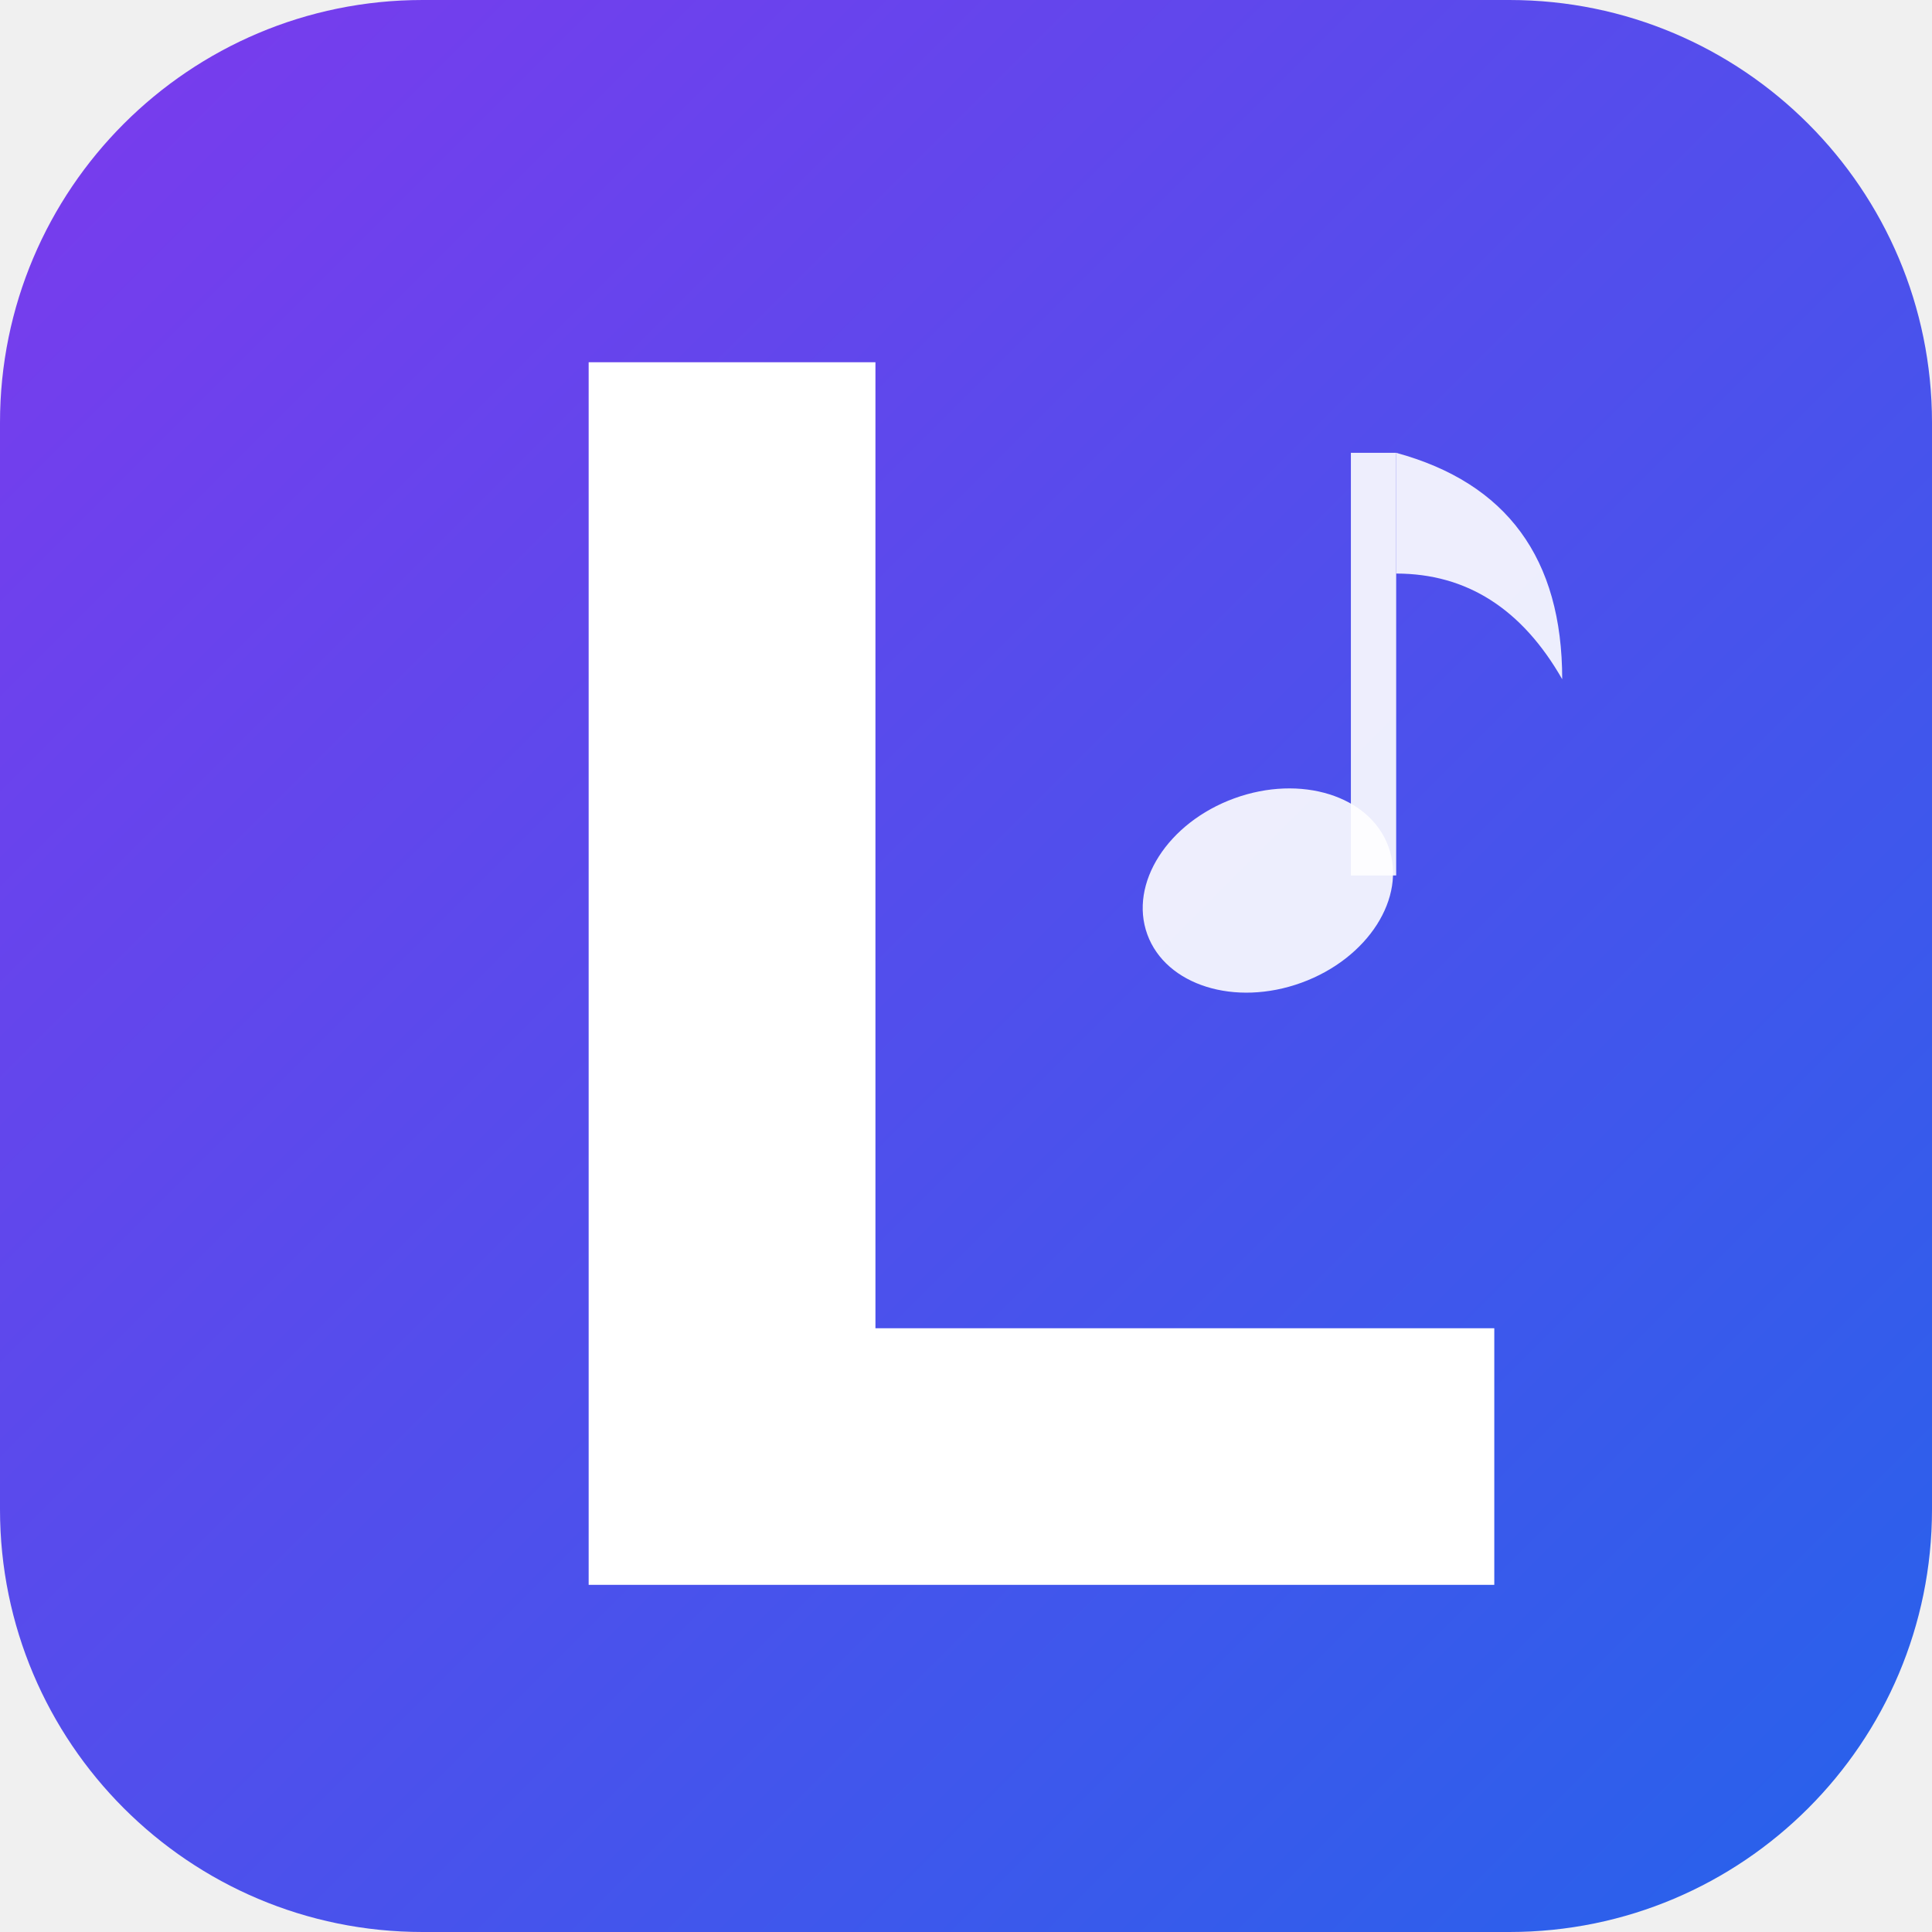
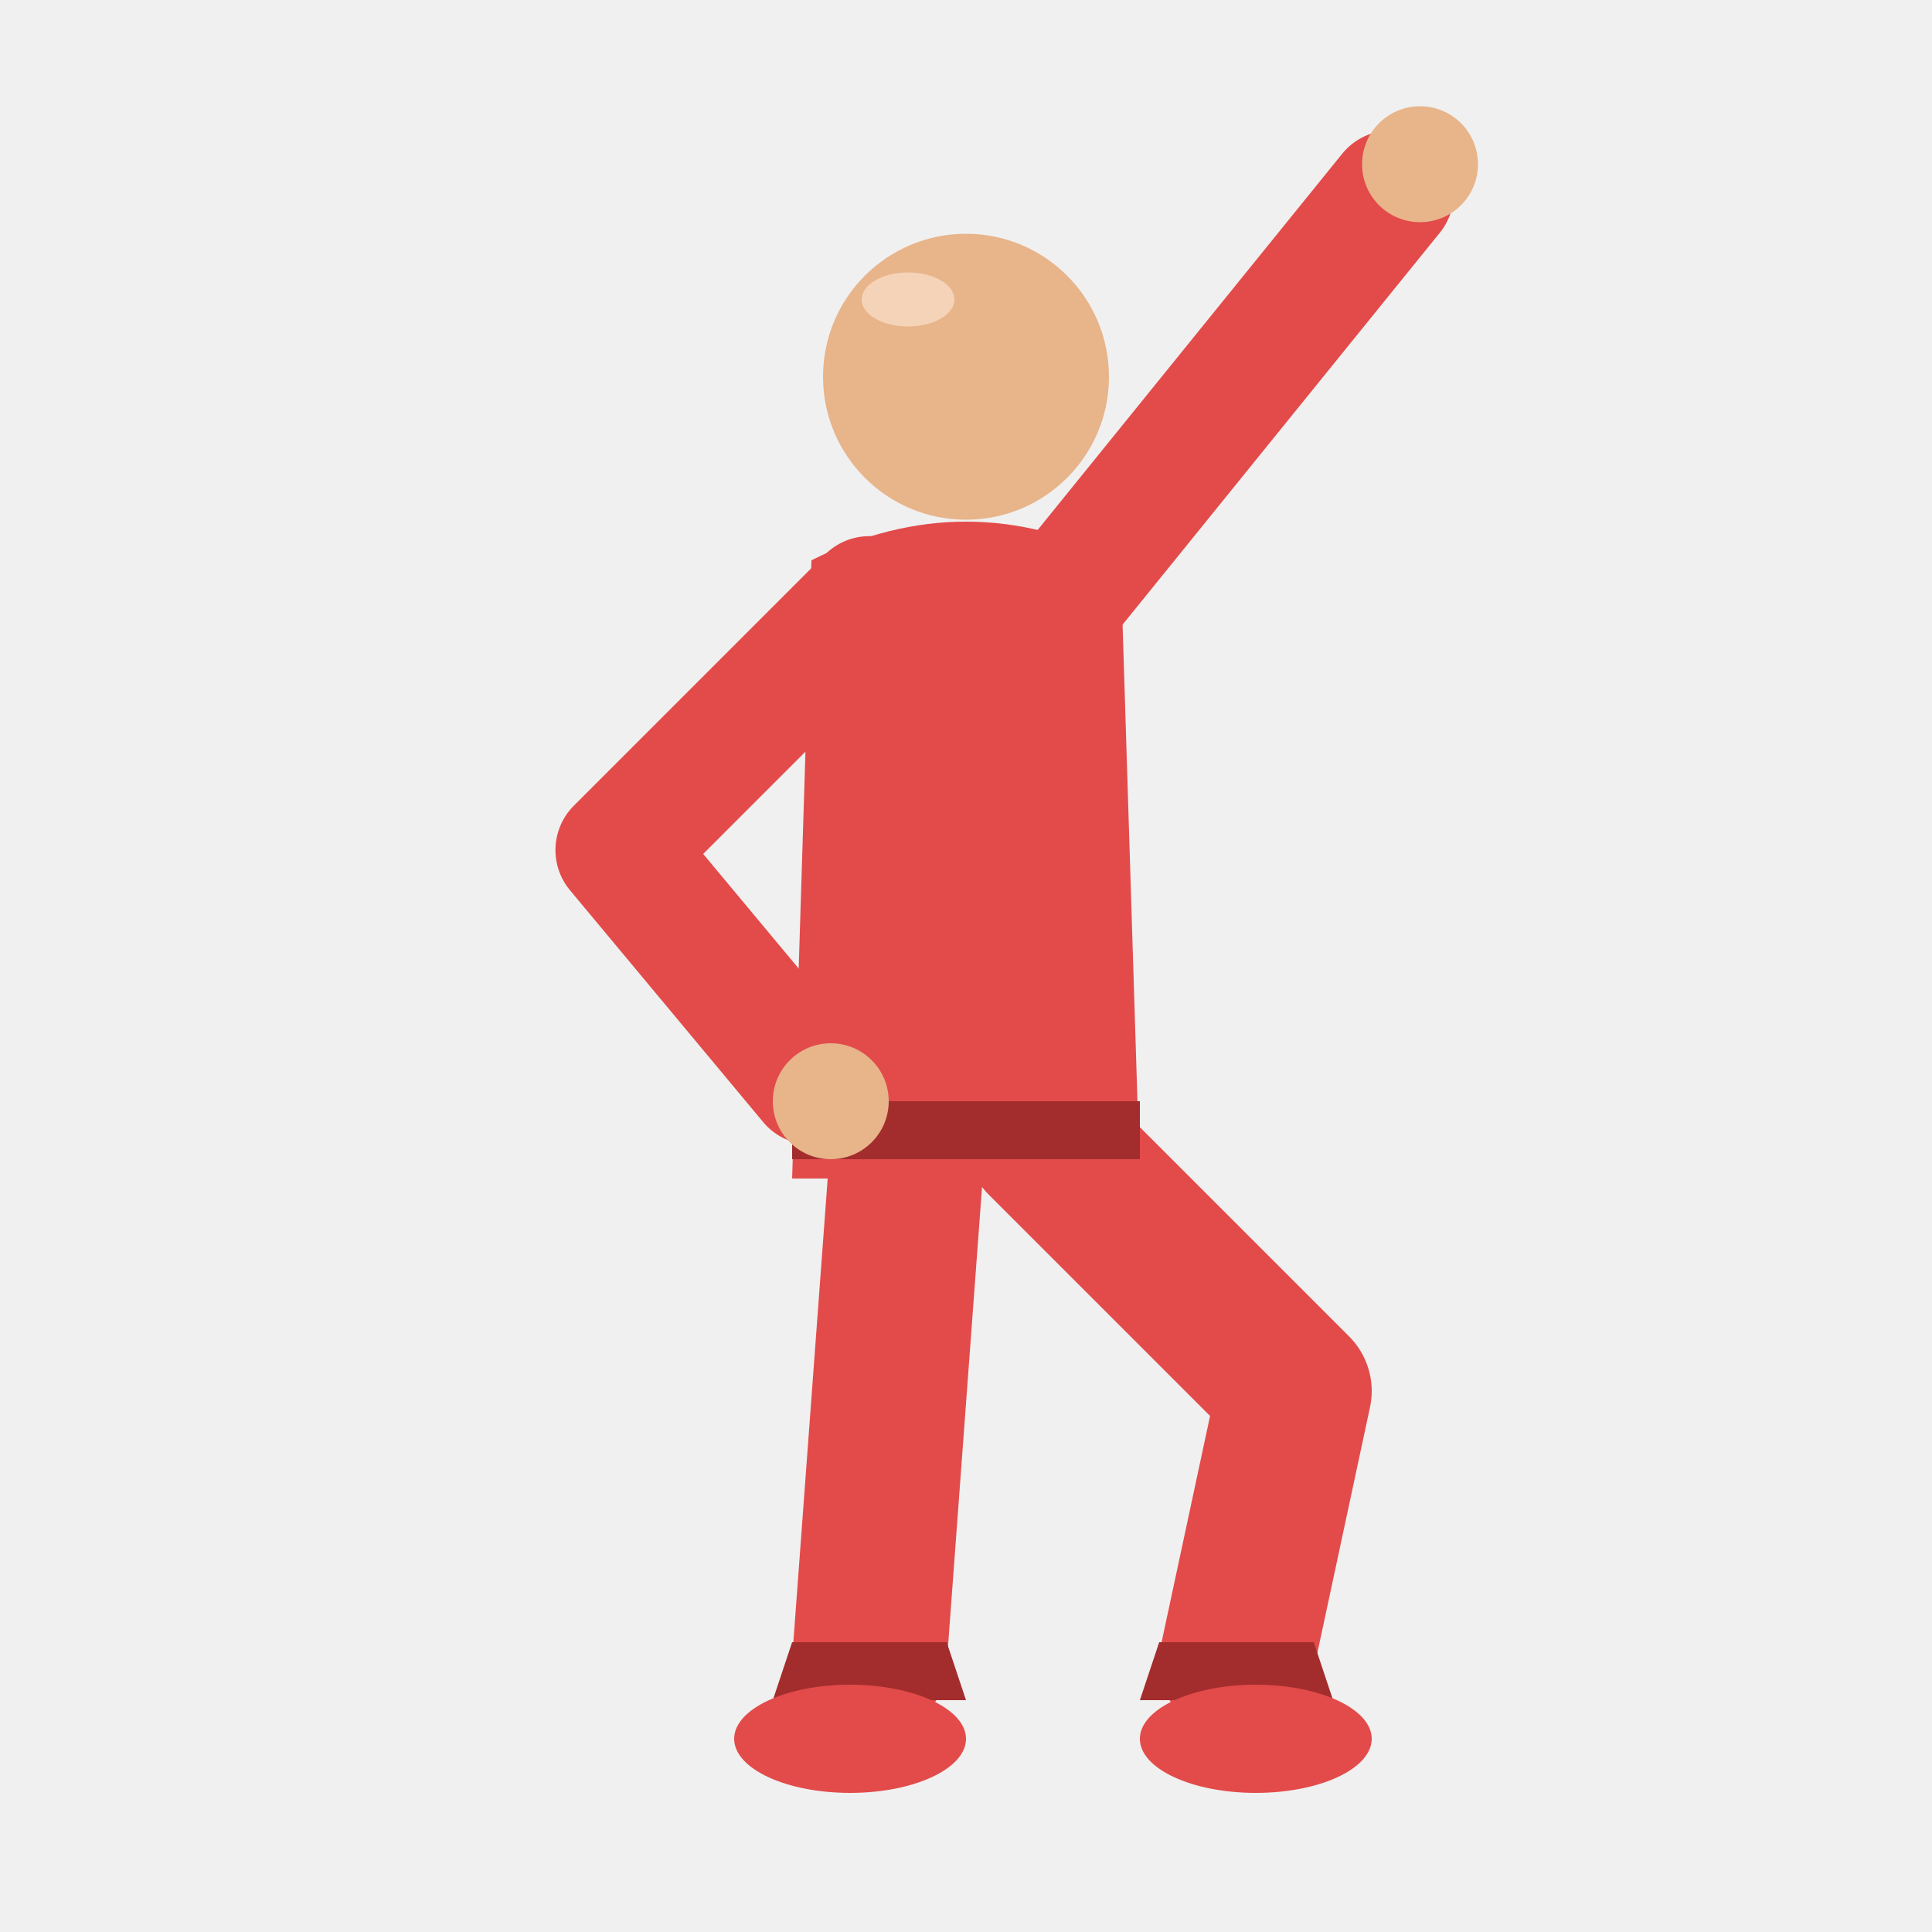
- <svg xmlns="http://www.w3.org/2000/svg" viewBox="0 0 256 256">
-   <defs>
-     <linearGradient id="g" x1="0" y1="0" x2="1" y2="1">
-       <stop offset="0" stop-color="#7c3aed" />
-       <stop offset="1" stop-color="#2563eb" />
-     </linearGradient>
-   </defs>
-   <rect width="256" height="256" rx="56" fill="url(#g)" />
-   <path d="M78 48h38v128h82v34H78z" fill="#fff" />
-   <ellipse cx="168" cy="118" rx="17" ry="13" transform="rotate(-20 168 118)" fill="#fff" fill-opacity=".9" />
-   <rect x="179" y="60" width="6" height="56" fill="#fff" fill-opacity=".9" />
-   <path d="M185 60q22 6 22 30q-8-14-22-14z" fill="#fff" fill-opacity=".9" />
+ <svg xmlns="http://www.w3.org/2000/svg" width="256" height="256" viewBox="0 0 100 100">
+   <g stroke="#E24B4A" stroke-linecap="round" stroke-linejoin="round" fill="none">
+     <path d="M55 31 L72 10" stroke-width="6.5" />
+     <path d="M45 31 L32 44 L42 56" stroke-width="6.5" />
+     <path d="M47 59 L45 86" stroke-width="8" />
+     <path d="M54 59 L67 72 L64 86" stroke-width="8" />
+   </g>
+   <path d="M41 85 L49 85 L50 88 L40 88 Z M60 85 L68 85 L69 88 L59 88 Z" fill="#A32D2D" />
+   <ellipse cx="44" cy="90" rx="6" ry="2.8" fill="#E24B4A" />
+   <ellipse cx="65" cy="90" rx="6" ry="2.8" fill="#E24B4A" />
+   <path d="M42 29 Q50 25 58 29 L59 61 L41 61 Z" fill="#E24B4A" />
+   <rect x="41" y="57" width="18" height="3" fill="#A32D2D" />
+   <circle cx="73.5" cy="8.5" r="3" fill="#E8B48A" />
+   <circle cx="43" cy="57" r="3" fill="#E8B48A" />
+   <circle cx="50" cy="19.5" r="7.4" fill="#E8B48A" />
+   <ellipse cx="47" cy="15.5" rx="2.4" ry="1.4" fill="#F5D3B8" />
</svg>
